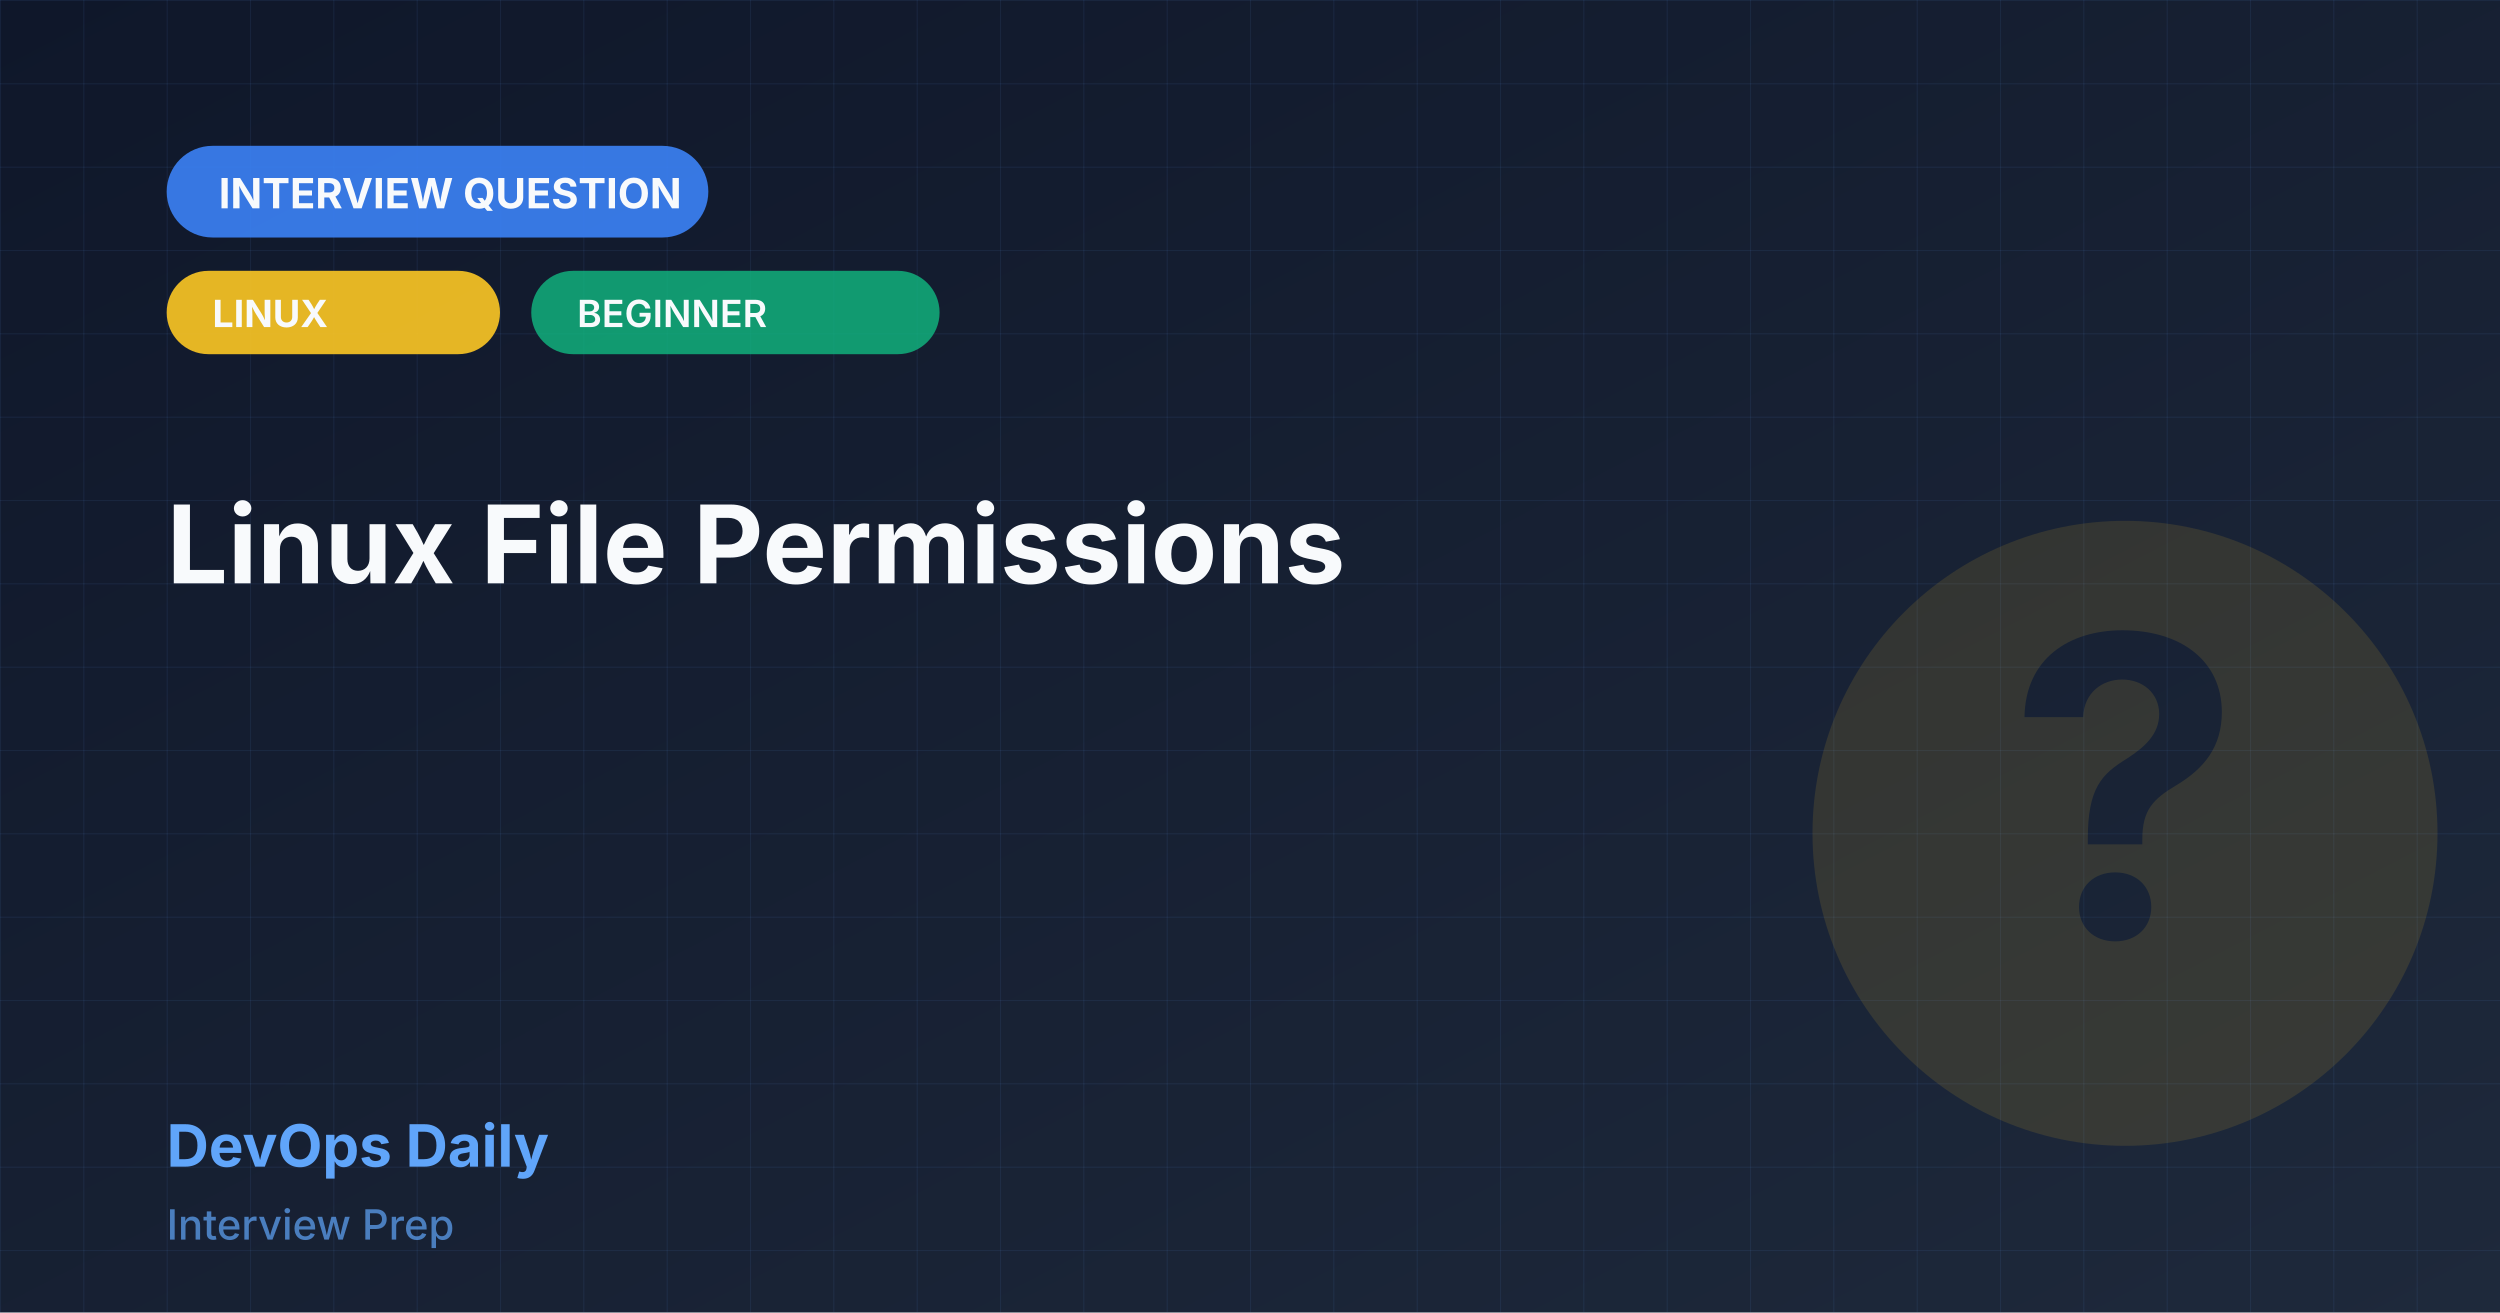
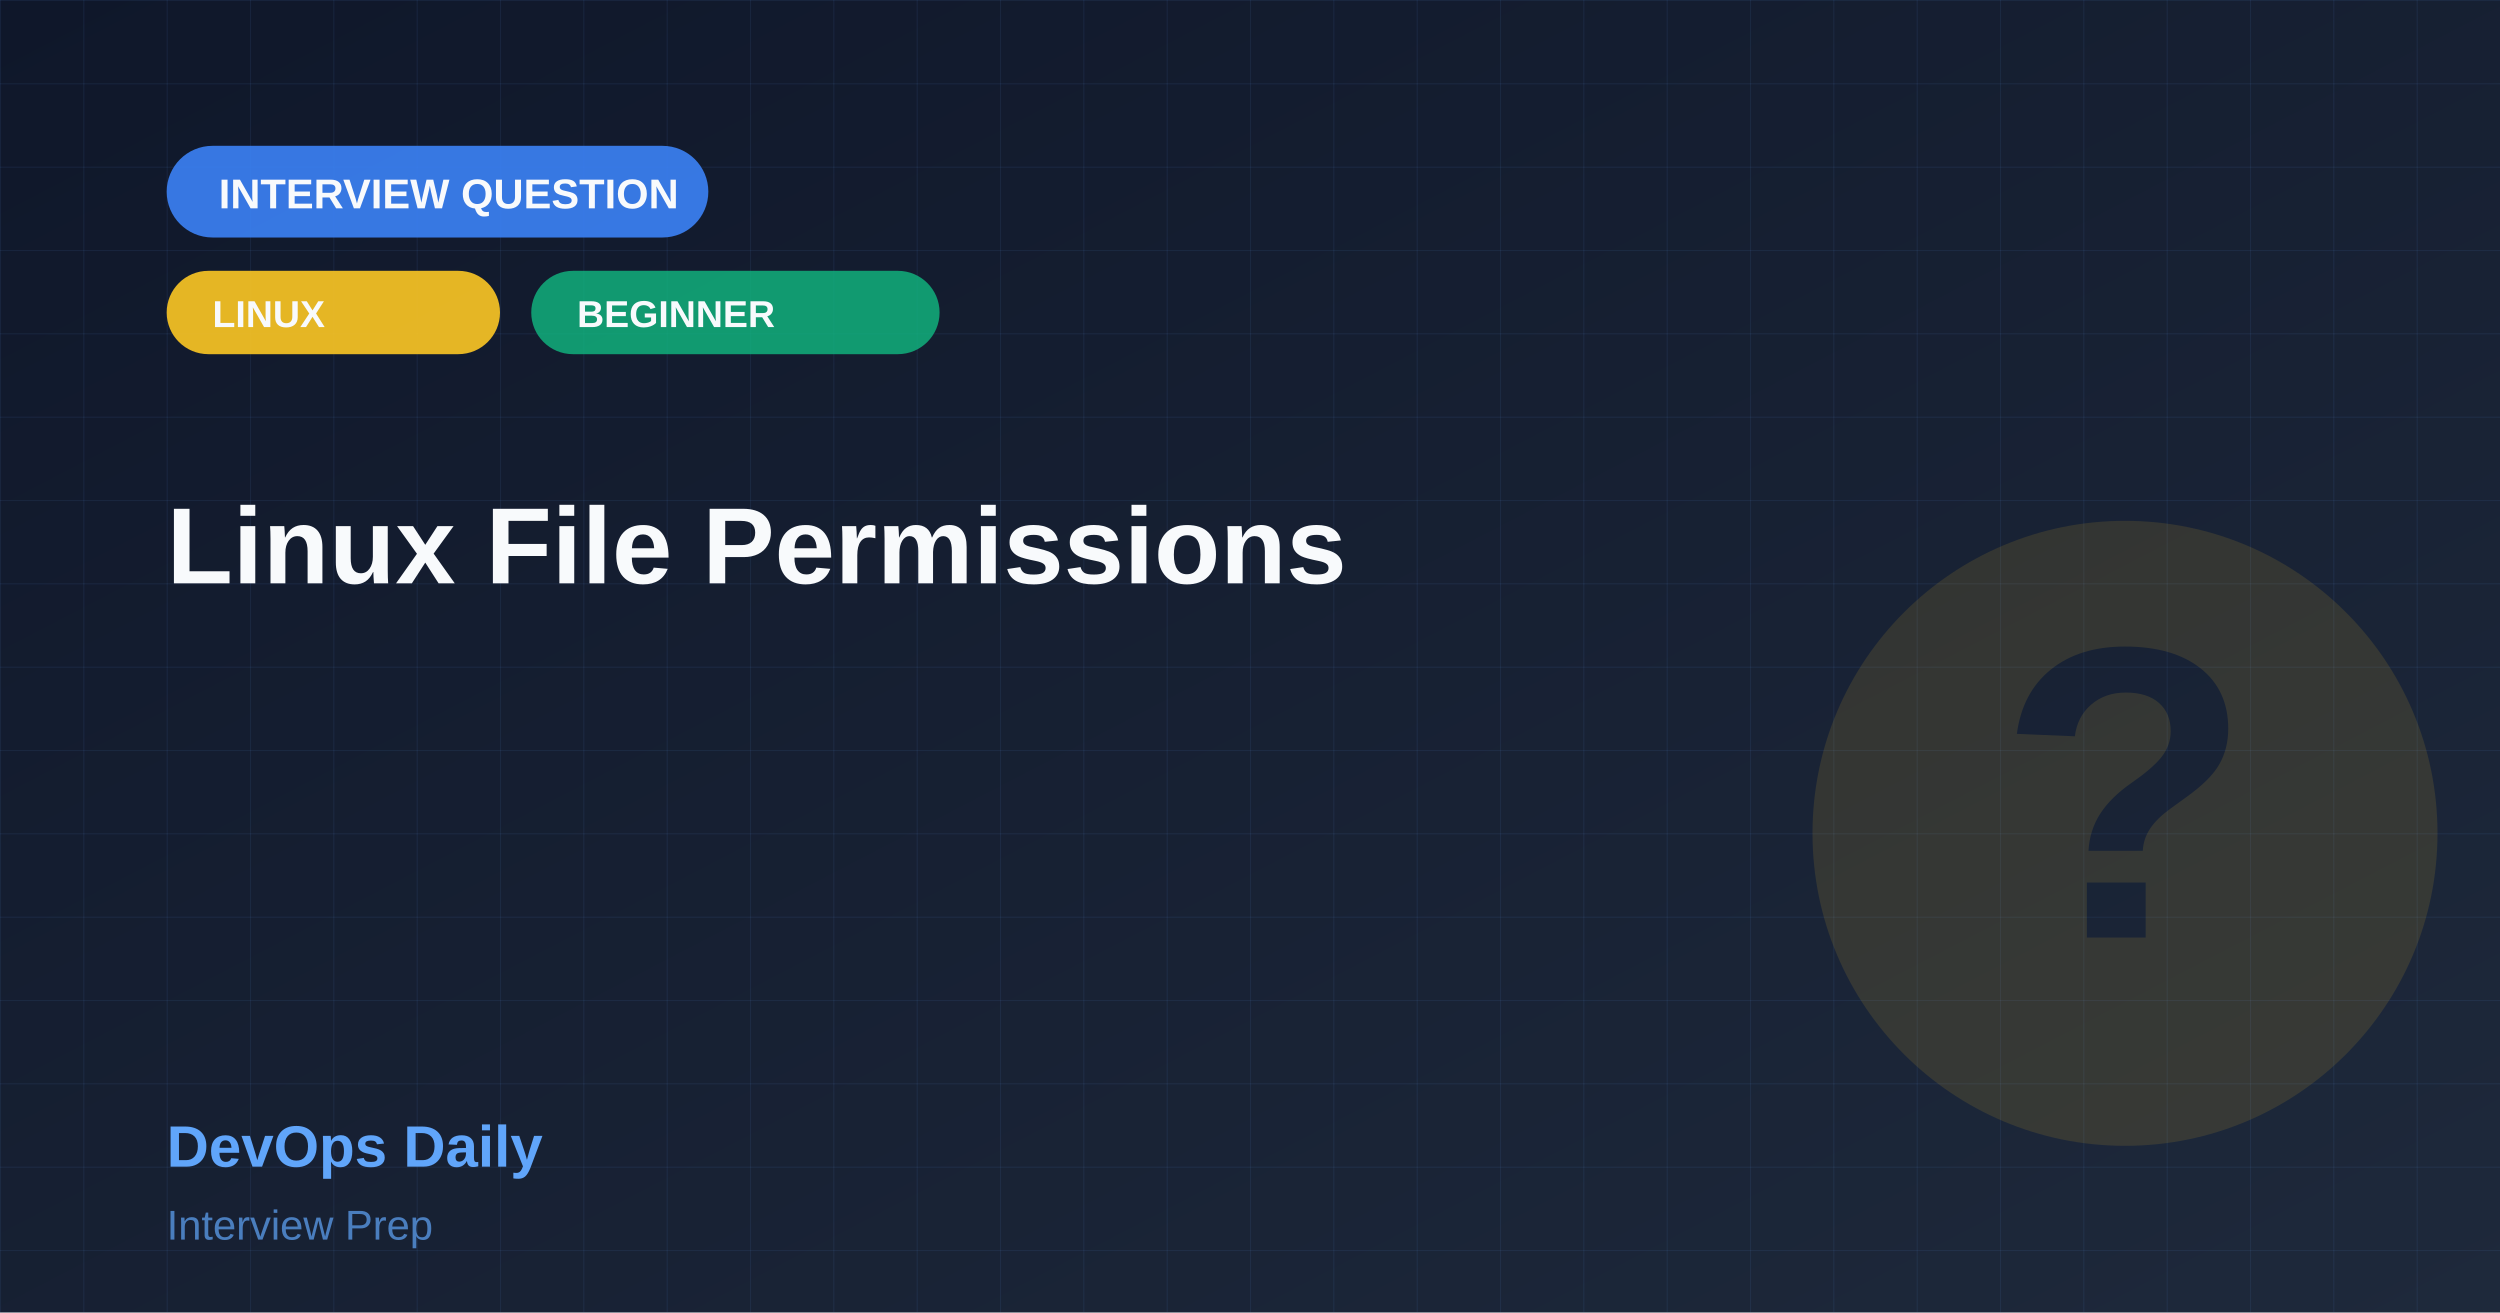
<svg xmlns="http://www.w3.org/2000/svg" width="1200" height="630">
  <defs>
    <linearGradient id="bgGradient" x1="0%" y1="0%" x2="100%" y2="100%">
      <stop offset="0%" style="stop-color:#0f172a;stop-opacity:1" />
      <stop offset="100%" style="stop-color:#1e293b;stop-opacity:1" />
    </linearGradient>
    <pattern id="grid" x="0" y="0" width="40" height="40" patternUnits="userSpaceOnUse">
      <line x1="0" y1="0" x2="0" y2="40" stroke="#60a5fa" stroke-width="1" opacity="0.08" />
      <line x1="0" y1="0" x2="40" y2="0" stroke="#60a5fa" stroke-width="1" opacity="0.08" />
    </pattern>
  </defs>
  <rect width="1200" height="630" fill="url(#bgGradient)" />
  <rect width="1200" height="630" fill="url(#grid)" />
  <rect x="80" y="70" width="260" height="44" rx="22" fill="#3b82f6" opacity="0.9" />
-   <text x="105" y="100" font-family="system-ui, -apple-system, sans-serif" font-size="20" font-weight="bold" fill="#f8fafc">INTERVIEW QUESTION</text>
+   <text x="105" y="100" font-family="Arial, sans-serif" font-size="20" font-weight="bold" fill="#f8fafc">INTERVIEW QUESTION</text>
  <rect x="80" y="130" width="160" height="40" rx="20" fill="#fcc624" opacity="0.9" />
-   <text x="102" y="157" font-family="system-ui, -apple-system, sans-serif" font-size="18" font-weight="bold" fill="#f8fafc">LINUX</text>
+   <text x="102" y="157" font-family="Arial, sans-serif" font-size="18" font-weight="bold" fill="#f8fafc">LINUX</text>
  <rect x="255" y="130" width="196" height="40" rx="20" fill="#10b981" opacity="0.8" />
-   <text x="277" y="157" font-family="system-ui, -apple-system, sans-serif" font-size="18" font-weight="600" fill="#f8fafc">BEGINNER</text>
+   <text x="277" y="157" font-family="Arial, sans-serif" font-size="18" font-weight="600" fill="#f8fafc">BEGINNER</text>
  <g opacity="0.12">
    <circle cx="1020" cy="400" r="150" fill="#fcc624" />
-     <text x="1020" y="450" font-family="system-ui, -apple-system, sans-serif" font-size="200" font-weight="bold" fill="#0f172a" text-anchor="middle">?</text>
+     <text x="1020" y="450" font-family="Arial, sans-serif" font-size="200" font-weight="bold" fill="#0f172a" text-anchor="middle">?</text>
  </g>
-   <text x="80" y="280" font-family="system-ui, -apple-system, sans-serif" font-size="52" font-weight="bold" fill="#f8fafc">Linux File Permissions</text>
-   <text x="80" y="560" font-family="system-ui, -apple-system, sans-serif" font-size="28" font-weight="bold" fill="#60a5fa">DevOps Daily</text>
-   <text x="80" y="595" font-family="system-ui, -apple-system, sans-serif" font-size="20" font-weight="500" fill="#60a5fa" opacity="0.7">Interview Prep</text>
+   <text x="80" y="280" font-family="Arial, sans-serif" font-size="52" font-weight="bold" fill="#f8fafc">Linux File Permissions</text>
+   <text x="80" y="560" font-family="Arial, sans-serif" font-size="28" font-weight="bold" fill="#60a5fa">DevOps Daily</text>
+   <text x="80" y="595" font-family="Arial, sans-serif" font-size="20" font-weight="500" fill="#60a5fa" opacity="0.7">Interview Prep</text>
</svg>
